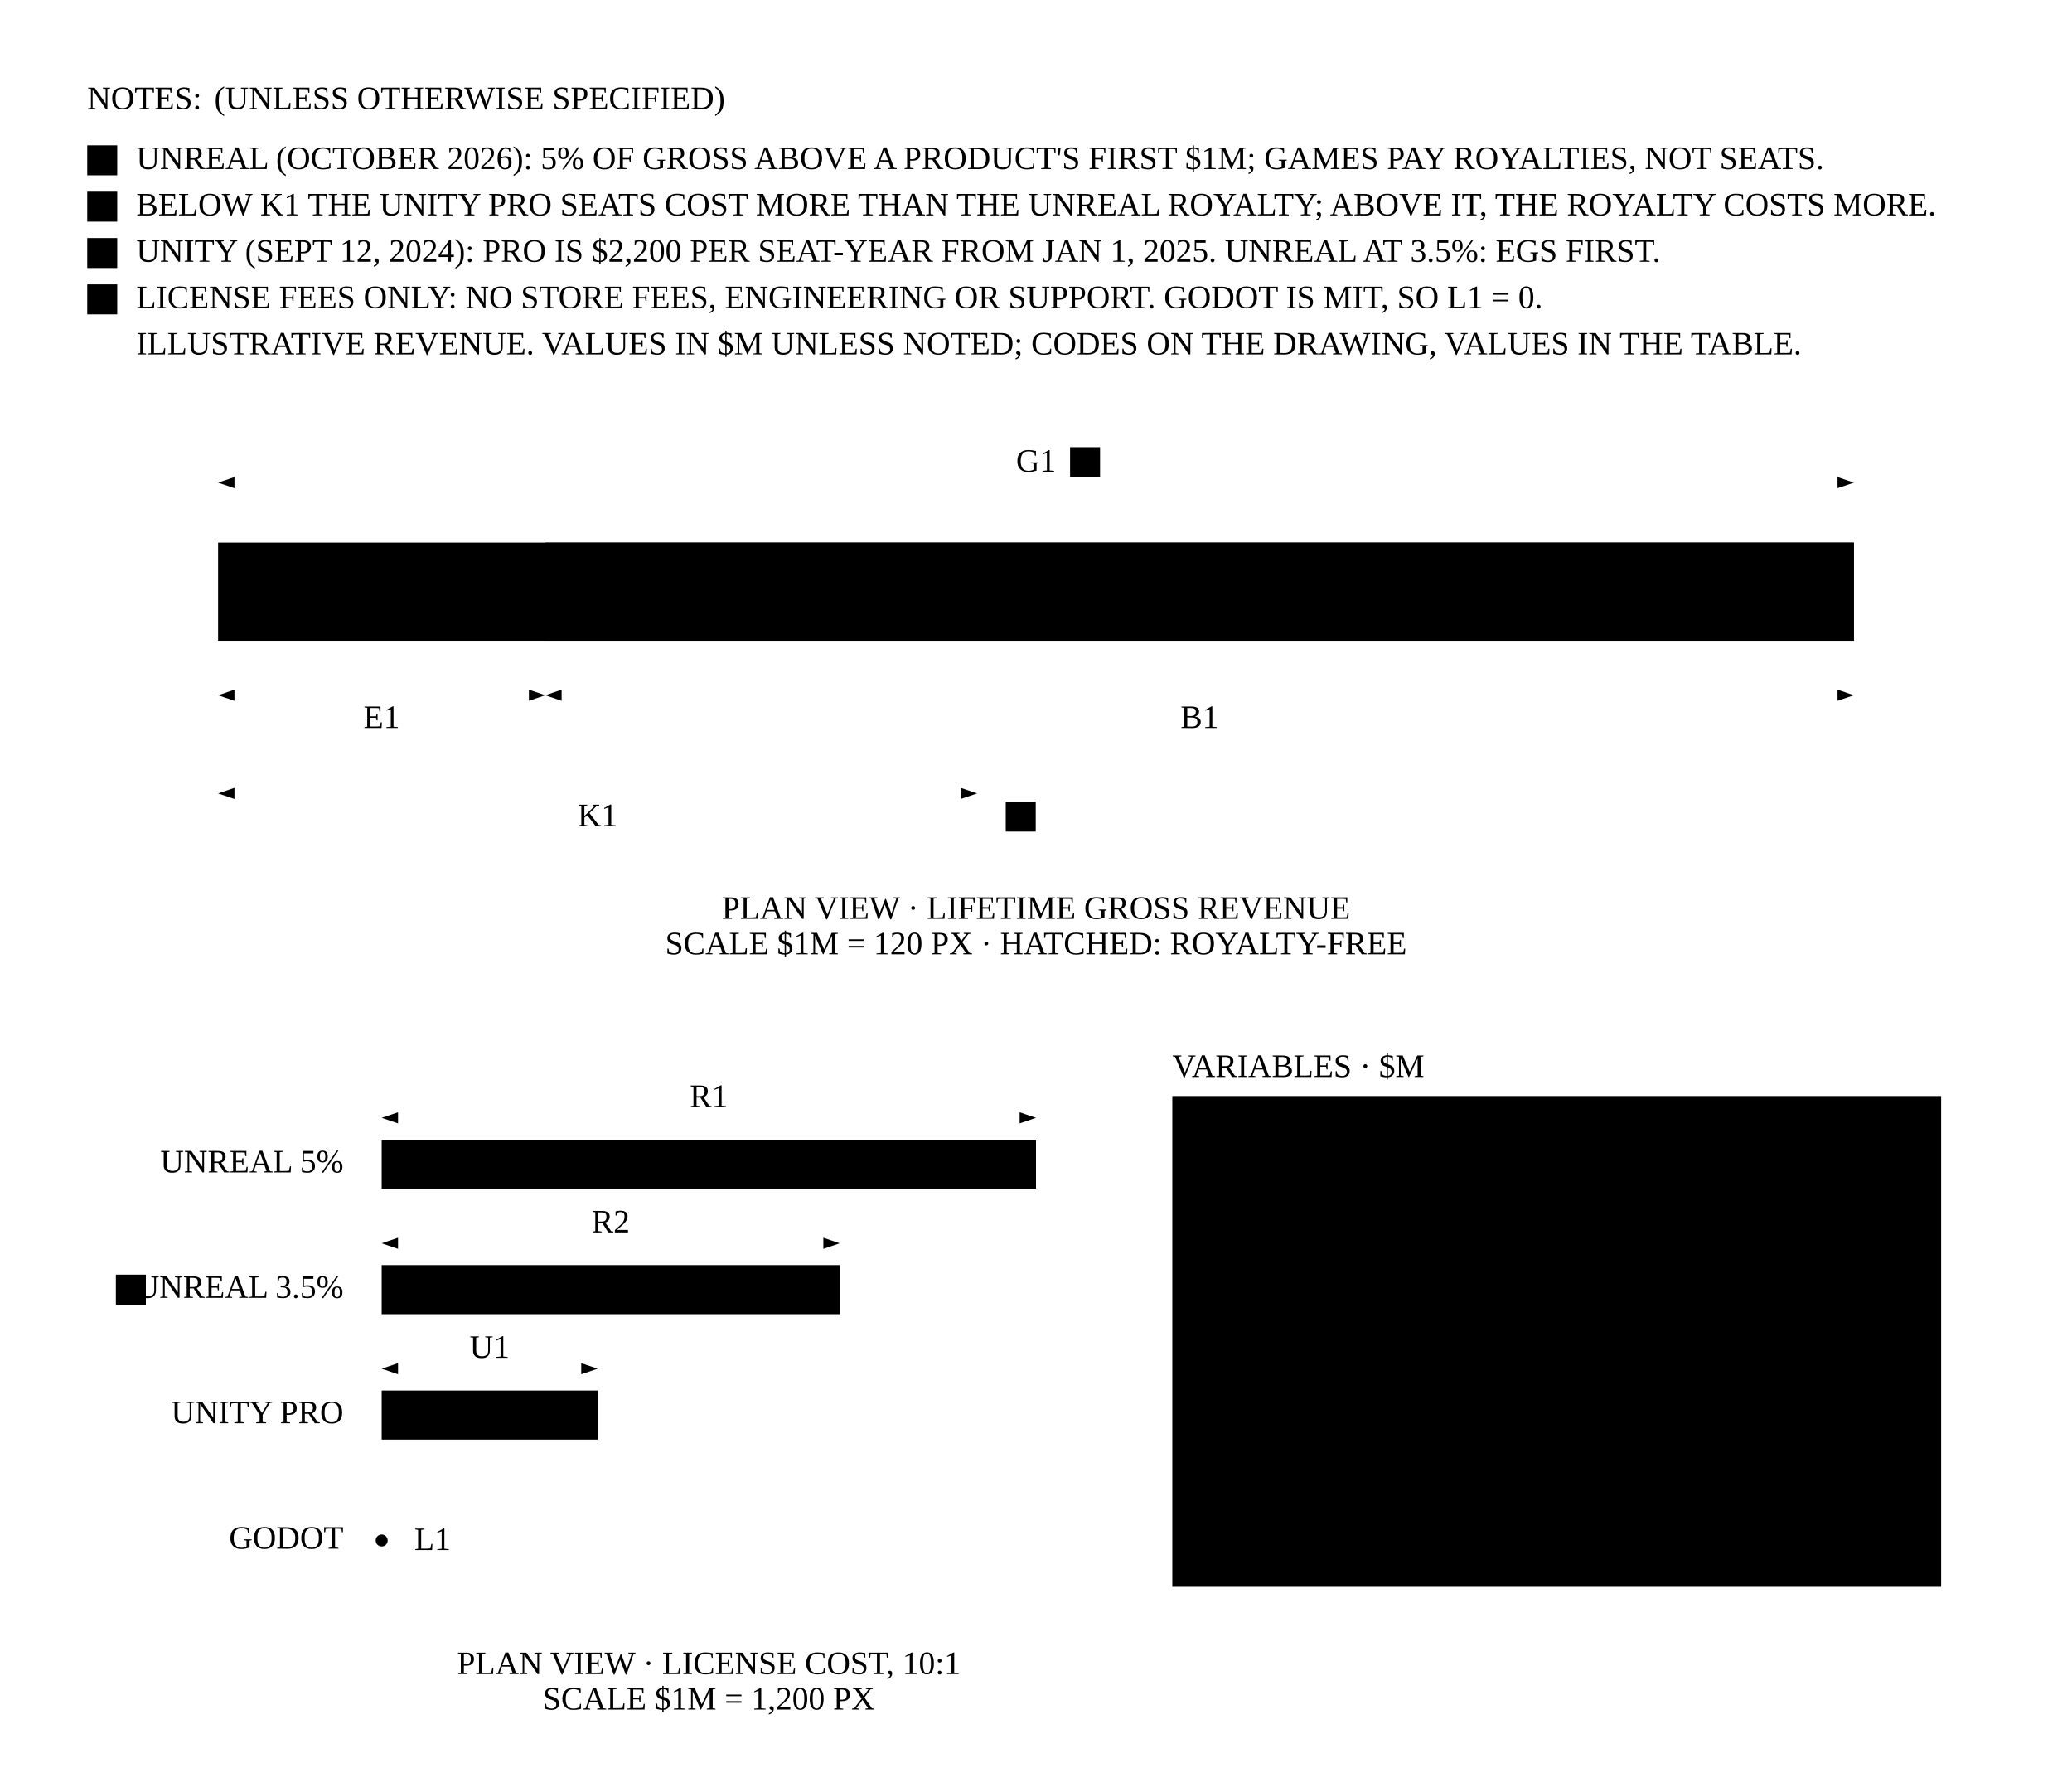
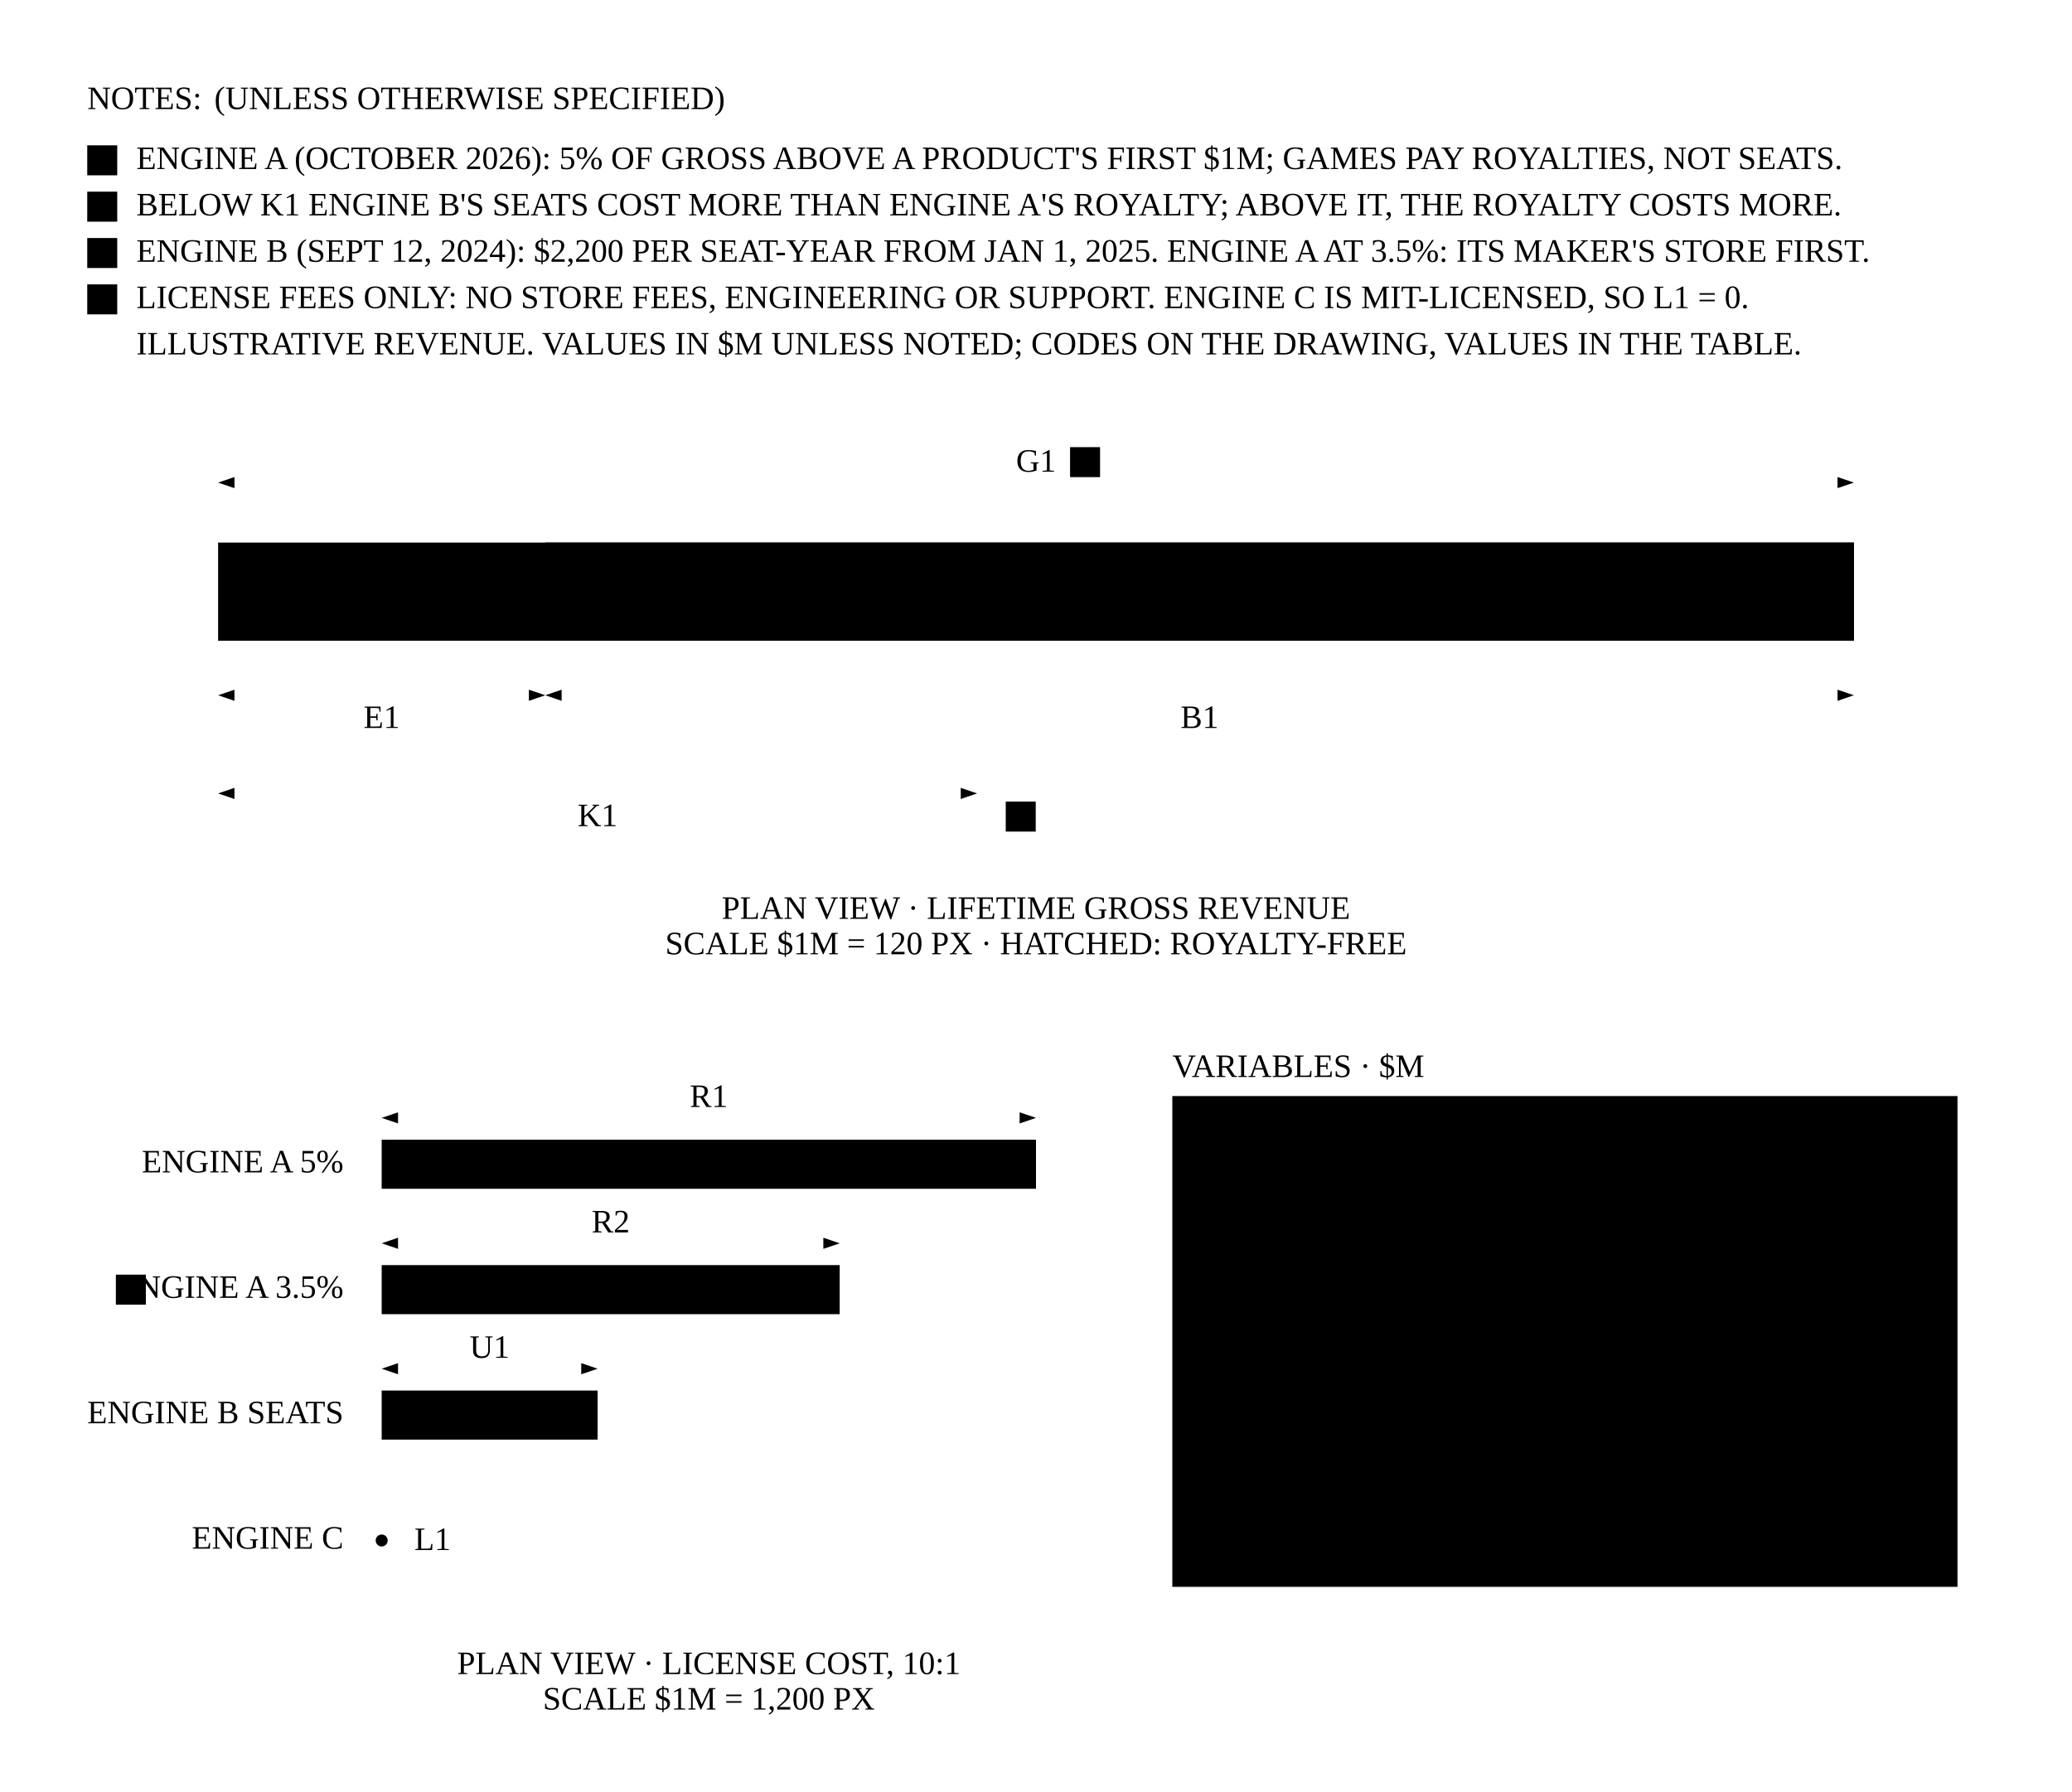
<svg xmlns="http://www.w3.org/2000/svg" class="dwg" viewBox="0 0 760 657">
  <defs>
    <marker id="gm-elc-ah" viewBox="0 0 10 10" refX="10" refY="5" markerWidth="6" markerHeight="6" markerUnits="userSpaceOnUse" orient="auto-start-reverse">
      <path class="ah ink" d="M0,1.6L10,5L0,8.4Z" />
    </marker>
    <marker id="gm-elc-ah-hl" viewBox="0 0 10 10" refX="10" refY="5" markerWidth="6" markerHeight="6" markerUnits="userSpaceOnUse" orient="auto-start-reverse">
      <path class="ah hl" d="M0,1.6L10,5L0,8.4Z" />
    </marker>
    <pattern id="gm-elc-hatch" width="5" height="5" patternUnits="userSpaceOnUse" patternTransform="rotate(45)">
      <path class="hatch-ln" d="M0,0V5" />
    </pattern>
  </defs>
  <text class="nth" x="32" y="40">NOTES:</text>
  <text class="nt" x="78.6" y="40">(UNLESS OTHERWISE SPECIFIED)</text>
  <rect class="nb" x="32" y="53.3" width="11" height="11" />
  <text class="nbt" x="37.5" y="61.5" text-anchor="middle">1</text>
-   <text class="nt" x="50" y="62">UNREAL (OCTOBER 2026): 5% OF GROSS ABOVE A PRODUCT'S FIRST $1M; GAMES PAY ROYALTIES, NOT SEATS.</text>
+   <text class="nt" x="50" y="62">ENGINE A (OCTOBER 2026): 5% OF GROSS ABOVE A PRODUCT'S FIRST $1M; GAMES PAY ROYALTIES, NOT SEATS.</text>
  <rect class="nb" x="32" y="70.3" width="11" height="11" />
  <text class="nbt" x="37.5" y="78.5" text-anchor="middle">2</text>
-   <text class="nt" x="50" y="79">BELOW K1 THE UNITY PRO SEATS COST MORE THAN THE UNREAL ROYALTY; ABOVE IT, THE ROYALTY COSTS MORE.</text>
+   <text class="nt" x="50" y="79">BELOW K1 ENGINE B'S SEATS COST MORE THAN ENGINE A'S ROYALTY; ABOVE IT, THE ROYALTY COSTS MORE.</text>
  <rect class="nb" x="32" y="87.3" width="11" height="11" />
  <text class="nbt" x="37.5" y="95.5" text-anchor="middle">3</text>
-   <text class="nt" x="50" y="96">UNITY (SEPT 12, 2024): PRO IS $2,200 PER SEAT-YEAR FROM JAN 1, 2025. UNREAL AT 3.5%: EGS FIRST.</text>
+   <text class="nt" x="50" y="96">ENGINE B (SEPT 12, 2024): $2,200 PER SEAT-YEAR FROM JAN 1, 2025. ENGINE A AT 3.5%: ITS MAKER'S STORE FIRST.</text>
  <rect class="nb" x="32" y="104.3" width="11" height="11" />
  <text class="nbt" x="37.5" y="112.5" text-anchor="middle">4</text>
-   <text class="nt" x="50" y="113">LICENSE FEES ONLY: NO STORE FEES, ENGINEERING OR SUPPORT. GODOT IS MIT, SO L1 = 0.</text>
+   <text class="nt" x="50" y="113">LICENSE FEES ONLY: NO STORE FEES, ENGINEERING OR SUPPORT. ENGINE C IS MIT-LICENSED, SO L1 = 0.</text>
  <text class="nt" x="50" y="130">ILLUSTRATIVE REVENUE. VALUES IN $M UNLESS NOTED; CODES ON THE DRAWING, VALUES IN THE TABLE.</text>
  <rect class="hatch" x="80" y="199" width="120" height="36" fill="url(#gm-elc-hatch)" />
  <rect class="obj fill-2" x="200" y="199" width="480" height="36" />
  <rect class="obj" x="80" y="199" width="600" height="36" />
  <text class="sl ink" x="519.2" y="220" text-anchor="middle">ROYALTY BASE</text>
  <path class="ext" d="M80,196L80,173" />
  <path class="ext" d="M680,196L680,173" />
  <path class="dim" d="M80,177L680,177" marker-start="url(#gm-elc-ah)" marker-end="url(#gm-elc-ah)" />
  <text class="dt" x="380" y="173" text-anchor="middle">G1</text>
  <rect class="nb" x="392.5" y="164" width="11" height="11" />
  <text class="nbt" x="398" y="172.2" text-anchor="middle">1</text>
  <path class="ext" d="M80,238L80,259" />
  <path class="ext" d="M200,238L200,259" />
  <path class="dim" d="M80,255L200,255" marker-start="url(#gm-elc-ah)" marker-end="url(#gm-elc-ah)" />
  <text class="dt" x="140" y="267" text-anchor="middle">E1</text>
  <path class="ext" d="M680,238L680,259" />
  <path class="dim" d="M200,255L680,255" marker-start="url(#gm-elc-ah)" marker-end="url(#gm-elc-ah)" />
  <text class="dt" x="440" y="267" text-anchor="middle">B1</text>
  <path class="ctr" d="M358.4,191L358.4,299" />
  <path class="ext" d="M80,264L80,295" />
  <path class="dim" d="M80,291L358.4,291" marker-start="url(#gm-elc-ah)" marker-end="url(#gm-elc-ah)" />
  <text class="dt" x="219.2" y="303" text-anchor="middle">K1</text>
  <rect class="nb" x="368.9" y="294" width="11" height="11" />
  <text class="nbt" x="374.4" y="302.2" text-anchor="middle">2</text>
  <text class="vt" x="380" y="337" text-anchor="middle">PLAN VIEW · LIFETIME GROSS REVENUE</text>
  <text class="vs" x="380" y="350" text-anchor="middle">SCALE $1M = 120 PX · HATCHED: ROYALTY-FREE</text>
  <path class="ctr" d="M140,396L140,584" />
-   <text class="sl ink" x="126" y="430" text-anchor="end">UNREAL 5%</text>
+   <text class="sl ink" x="126" y="430" text-anchor="end">ENGINE A 5%</text>
  <rect class="obj hl" x="140" y="418" width="240" height="18" />
  <path class="ext" d="M380,415L380,406" />
  <path class="dim hl" d="M140,410L380,410" marker-start="url(#gm-elc-ah-hl)" marker-end="url(#gm-elc-ah-hl)" />
  <text class="dt hl" x="260" y="406" text-anchor="middle">R1</text>
-   <text class="sl ink" x="126" y="476" text-anchor="end">UNREAL 3.5%</text>
+   <text class="sl ink" x="126" y="476" text-anchor="end">ENGINE A 3.5%</text>
  <rect class="nb" x="42.5" y="467.5" width="11" height="11" />
  <text class="nbt" x="48" y="475.7" text-anchor="middle">3</text>
  <rect class="obj fill-2" x="140" y="464" width="168" height="18" />
  <path class="ext" d="M308,461L308,452" />
  <path class="dim" d="M140,456L308,456" marker-start="url(#gm-elc-ah)" marker-end="url(#gm-elc-ah)" />
  <text class="dt" x="224" y="452" text-anchor="middle">R2</text>
-   <text class="sl ink" x="126" y="522" text-anchor="end">UNITY PRO</text>
+   <text class="sl ink" x="126" y="522" text-anchor="end">ENGINE B SEATS</text>
  <rect class="obj fill-2" x="140" y="510" width="79.2" height="18" />
  <path class="ext" d="M219.2,507L219.2,498" />
  <path class="dim" d="M140,502L219.2,502" marker-start="url(#gm-elc-ah)" marker-end="url(#gm-elc-ah)" />
  <text class="dt" x="179.6" y="498" text-anchor="middle">U1</text>
-   <text class="sl ink" x="126" y="568" text-anchor="end">GODOT</text>
+   <text class="sl ink" x="126" y="568" text-anchor="end">ENGINE C</text>
  <circle class="dot" cx="140" cy="565" r="2.2" />
  <text class="dt" x="152" y="568.5">L1</text>
  <text class="vt" x="260" y="614" text-anchor="middle">PLAN VIEW · LICENSE COST, 10:1</text>
  <text class="vs" x="260" y="627" text-anchor="middle">SCALE $1M = 1,200 PX</text>
  <text class="vt" x="430" y="395">VARIABLES · $M</text>
-   <rect class="tbl" x="430" y="402" width="282" height="180" />
-   <path class="tbl" d="M430,417L712,417" />
-   <path class="tbl" d="M430,432L712,432" />
-   <path class="tbl" d="M430,447L712,447" />
-   <path class="tbl" d="M430,462L712,462" />
-   <path class="tbl" d="M430,477L712,477" />
-   <path class="tbl" d="M430,492L712,492" />
-   <path class="tbl" d="M430,507L712,507" />
-   <path class="tbl" d="M430,522L712,522" />
-   <path class="tbl" d="M430,537L712,537" />
-   <path class="tbl" d="M430,552L712,552" />
-   <path class="tbl" d="M430,567L712,567" />
+   <rect class="tbl" x="430" y="402" width="288" height="180" />
+   <path class="tbl" d="M430,417L718,417" />
+   <path class="tbl" d="M430,432L718,432" />
+   <path class="tbl" d="M430,447L718,447" />
+   <path class="tbl" d="M430,462L718,462" />
+   <path class="tbl" d="M430,477L718,477" />
+   <path class="tbl" d="M430,492L718,492" />
+   <path class="tbl" d="M430,507L718,507" />
+   <path class="tbl" d="M430,522L718,522" />
+   <path class="tbl" d="M430,537L718,537" />
+   <path class="tbl" d="M430,552L718,552" />
+   <path class="tbl" d="M430,567L718,567" />
  <path class="tbl" d="M467,402L467,582" />
-   <path class="tbl" d="M603,402L603,582" />
+   <path class="tbl" d="M609,402L609,582" />
  <text class="th" x="436" y="412.2">CODE</text>
-   <text class="th" x="535" y="412.2" text-anchor="middle">VARIABLE</text>
-   <text class="th" x="657.5" y="412.2" text-anchor="middle">VALUE</text>
+   <text class="th" x="538" y="412.2" text-anchor="middle">VARIABLE</text>
+   <text class="th" x="663.5" y="412.2" text-anchor="middle">VALUE</text>
  <text class="tc" x="436" y="427.7">G1</text>
-   <text class="tc" x="535" y="427.7" text-anchor="middle">lifetime gross</text>
-   <text class="tc" x="657.5" y="427.7" text-anchor="middle">E1+B1 = 5.00</text>
+   <text class="tc" x="538" y="427.7" text-anchor="middle">lifetime gross</text>
+   <text class="tc" x="663.5" y="427.7" text-anchor="middle">E1+B1 = 5.00</text>
  <text class="tc" x="436" y="442.7">E1</text>
-   <text class="tc" x="535" y="442.7" text-anchor="middle">royalty-free first $1M</text>
-   <text class="tc" x="657.5" y="442.7" text-anchor="middle">1.00</text>
+   <text class="tc" x="538" y="442.7" text-anchor="middle">royalty-free first $1M</text>
+   <text class="tc" x="663.5" y="442.7" text-anchor="middle">1.00</text>
  <text class="tc" x="436" y="457.7">B1</text>
-   <text class="tc" x="535" y="457.7" text-anchor="middle">royalty base</text>
-   <text class="tc" x="657.5" y="457.7" text-anchor="middle">G1−E1 = 4.00</text>
+   <text class="tc" x="538" y="457.7" text-anchor="middle">royalty base</text>
+   <text class="tc" x="663.5" y="457.7" text-anchor="middle">G1−E1 = 4.00</text>
  <text class="tc" x="436" y="472.7">R1</text>
-   <text class="tc" x="535" y="472.7" text-anchor="middle">Unreal royalty at 5%</text>
-   <text class="tc" x="657.5" y="472.7" text-anchor="middle">0.05 × B1 = 0.200</text>
+   <text class="tc" x="538" y="472.7" text-anchor="middle">engine A royalty at 5%</text>
+   <text class="tc" x="663.5" y="472.7" text-anchor="middle">0.05 × B1 = 0.200</text>
  <text class="tc" x="436" y="487.7">R2</text>
-   <text class="tc" x="535" y="487.7" text-anchor="middle">at 3.5%, EGS first</text>
-   <text class="tc" x="657.5" y="487.7" text-anchor="middle">0.035 × B1 = 0.140</text>
+   <text class="tc" x="538" y="487.7" text-anchor="middle">at 3.5%, maker's store first</text>
+   <text class="tc" x="663.5" y="487.7" text-anchor="middle">0.035 × B1 = 0.140</text>
  <text class="tc" x="436" y="502.7">N1</text>
-   <text class="tc" x="535" y="502.7" text-anchor="middle">seats</text>
-   <text class="tc" x="657.5" y="502.7" text-anchor="middle">10</text>
+   <text class="tc" x="538" y="502.7" text-anchor="middle">seats</text>
+   <text class="tc" x="663.5" y="502.7" text-anchor="middle">10</text>
  <text class="tc" x="436" y="517.7">P1</text>
-   <text class="tc" x="535" y="517.7" text-anchor="middle">Unity Pro, $ per seat-year</text>
-   <text class="tc" x="657.5" y="517.7" text-anchor="middle">2,200</text>
+   <text class="tc" x="538" y="517.7" text-anchor="middle">engine B, $ per seat-year</text>
+   <text class="tc" x="663.5" y="517.7" text-anchor="middle">2,200</text>
  <text class="tc" x="436" y="532.7">Y1</text>
-   <text class="tc" x="535" y="532.7" text-anchor="middle">years on the subscription</text>
-   <text class="tc" x="657.5" y="532.7" text-anchor="middle">3</text>
+   <text class="tc" x="538" y="532.7" text-anchor="middle">years on the subscription</text>
+   <text class="tc" x="663.5" y="532.7" text-anchor="middle">3</text>
  <text class="tc" x="436" y="547.7">U1</text>
-   <text class="tc" x="535" y="547.7" text-anchor="middle">Unity Pro seats</text>
-   <text class="tc" x="657.5" y="547.7" text-anchor="middle">N1 × P1 × Y1 = 0.066</text>
+   <text class="tc" x="538" y="547.7" text-anchor="middle">engine B seats</text>
+   <text class="tc" x="663.5" y="547.7" text-anchor="middle">N1 × P1 × Y1 = 0.066</text>
  <text class="tc" x="436" y="562.7">L1</text>
-   <text class="tc" x="535" y="562.7" text-anchor="middle">Godot license</text>
-   <text class="tc" x="657.5" y="562.7" text-anchor="middle">0.000</text>
+   <text class="tc" x="538" y="562.7" text-anchor="middle">engine C license</text>
+   <text class="tc" x="663.5" y="562.7" text-anchor="middle">0.000</text>
  <text class="tc" x="436" y="577.7">K1</text>
-   <text class="tc" x="535" y="577.7" text-anchor="middle">break-even gross</text>
-   <text class="tc" x="657.5" y="577.7" text-anchor="middle">E1 + U1 ÷ 0.05 = 2.32</text>
+   <text class="tc" x="538" y="577.7" text-anchor="middle">break-even gross</text>
+   <text class="tc" x="663.5" y="577.7" text-anchor="middle">E1 + U1 ÷ 0.05 = 2.32</text>
</svg>
